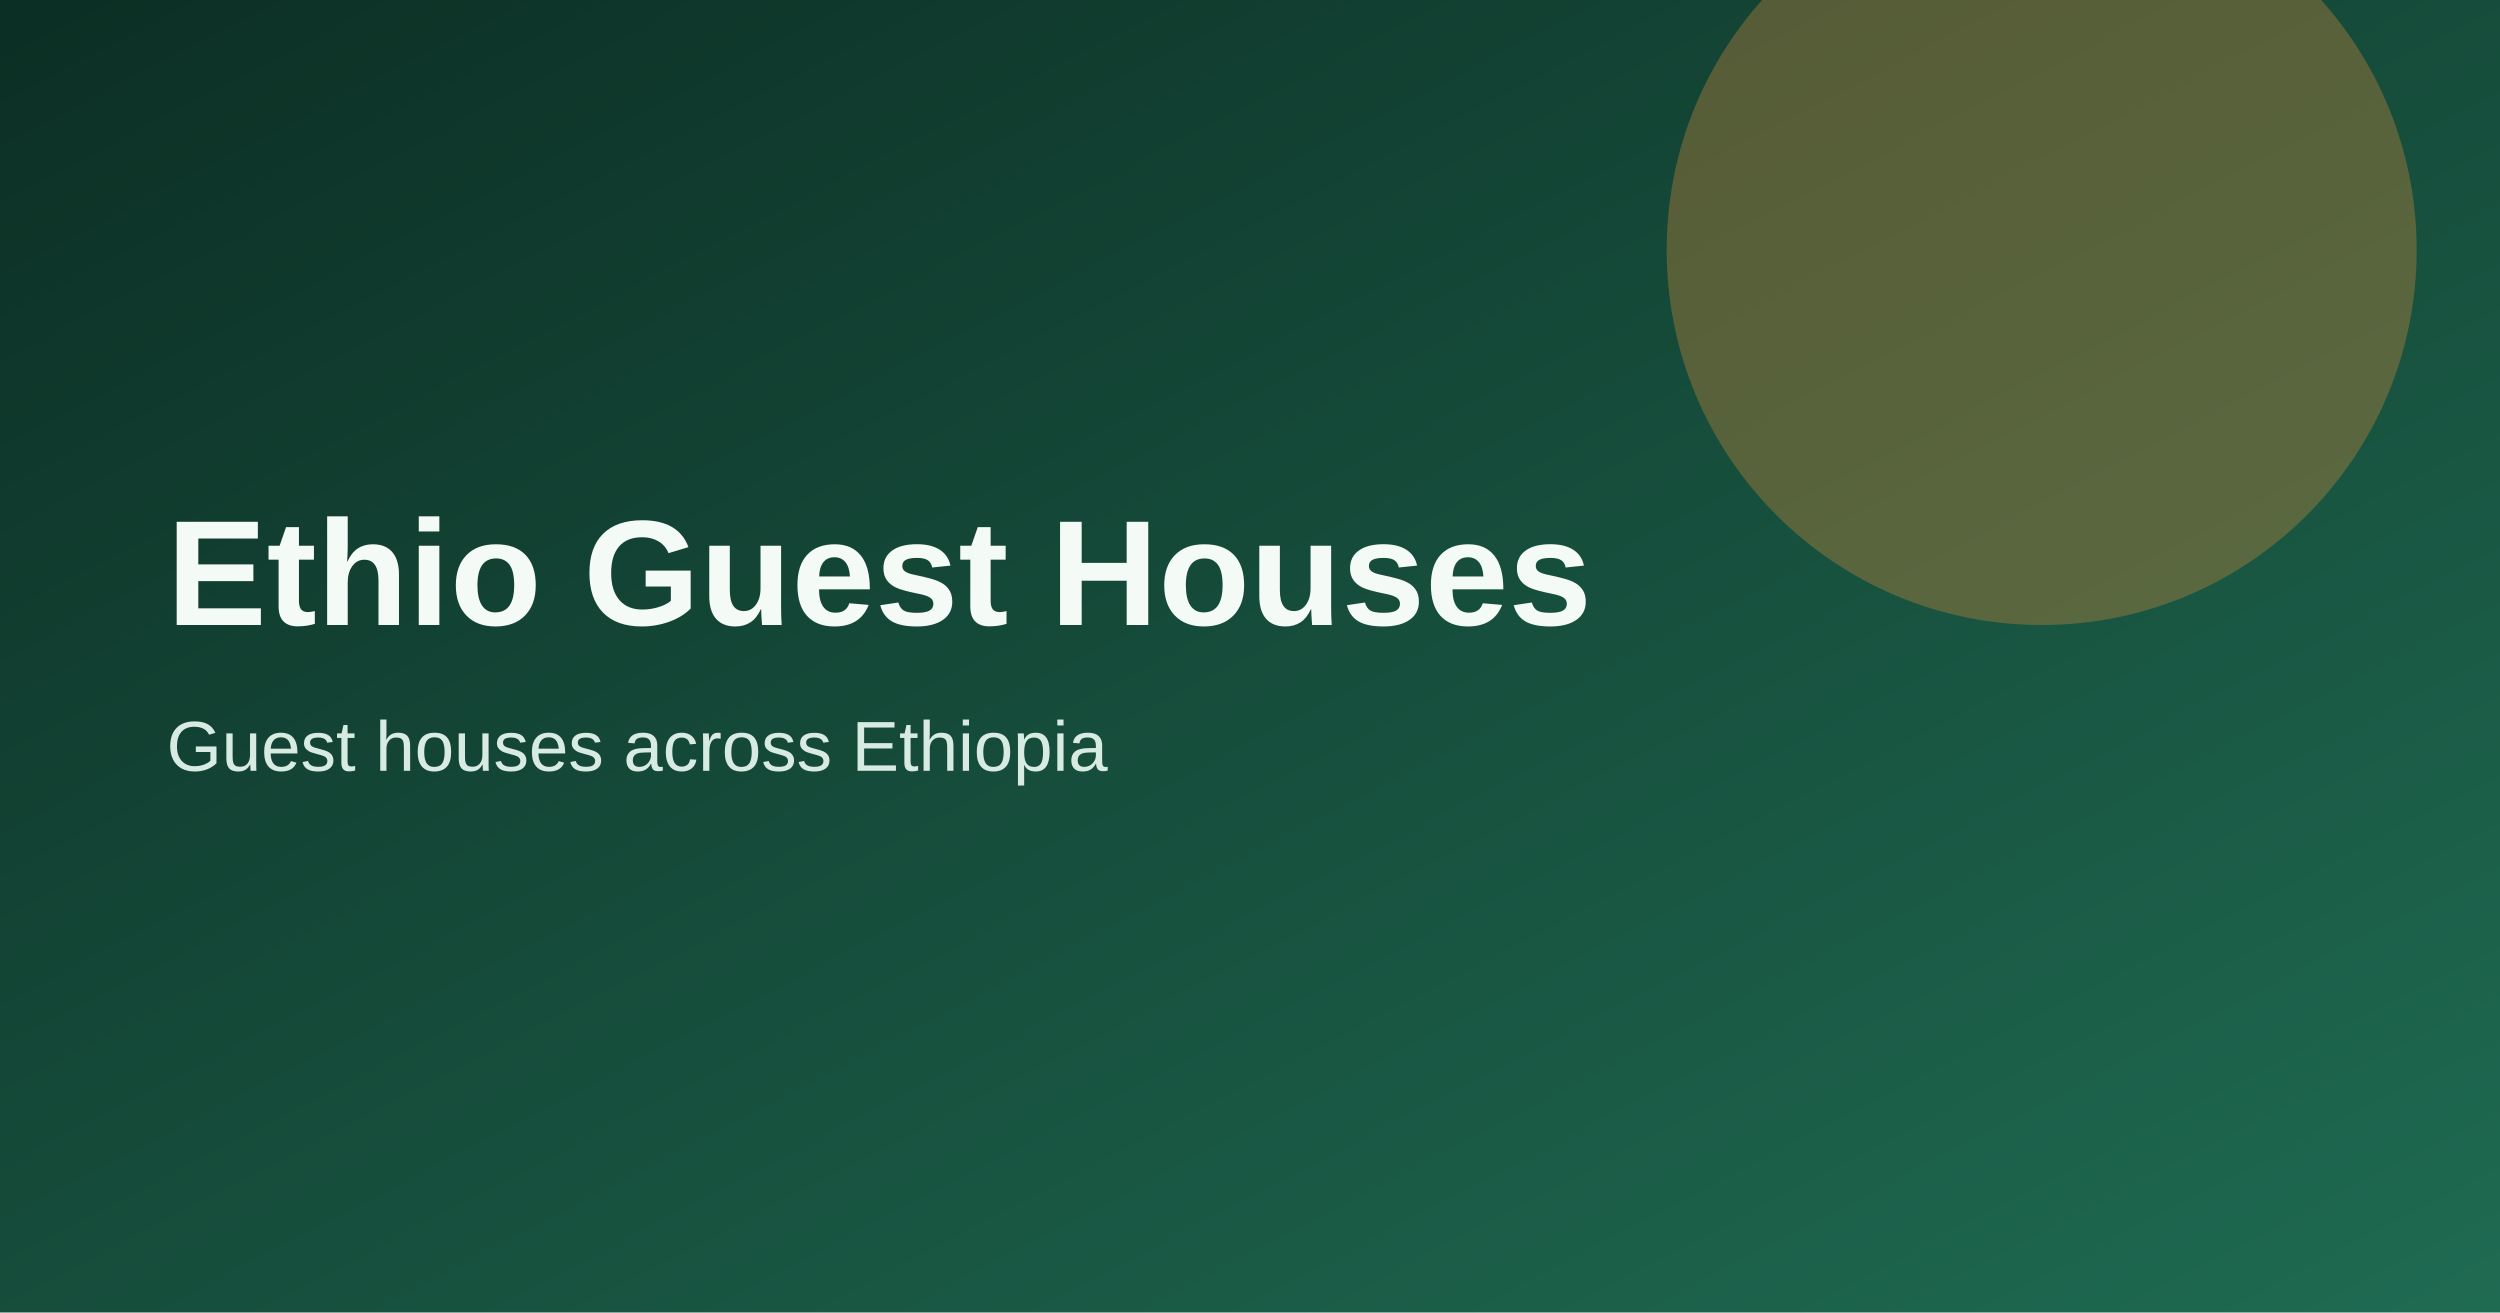
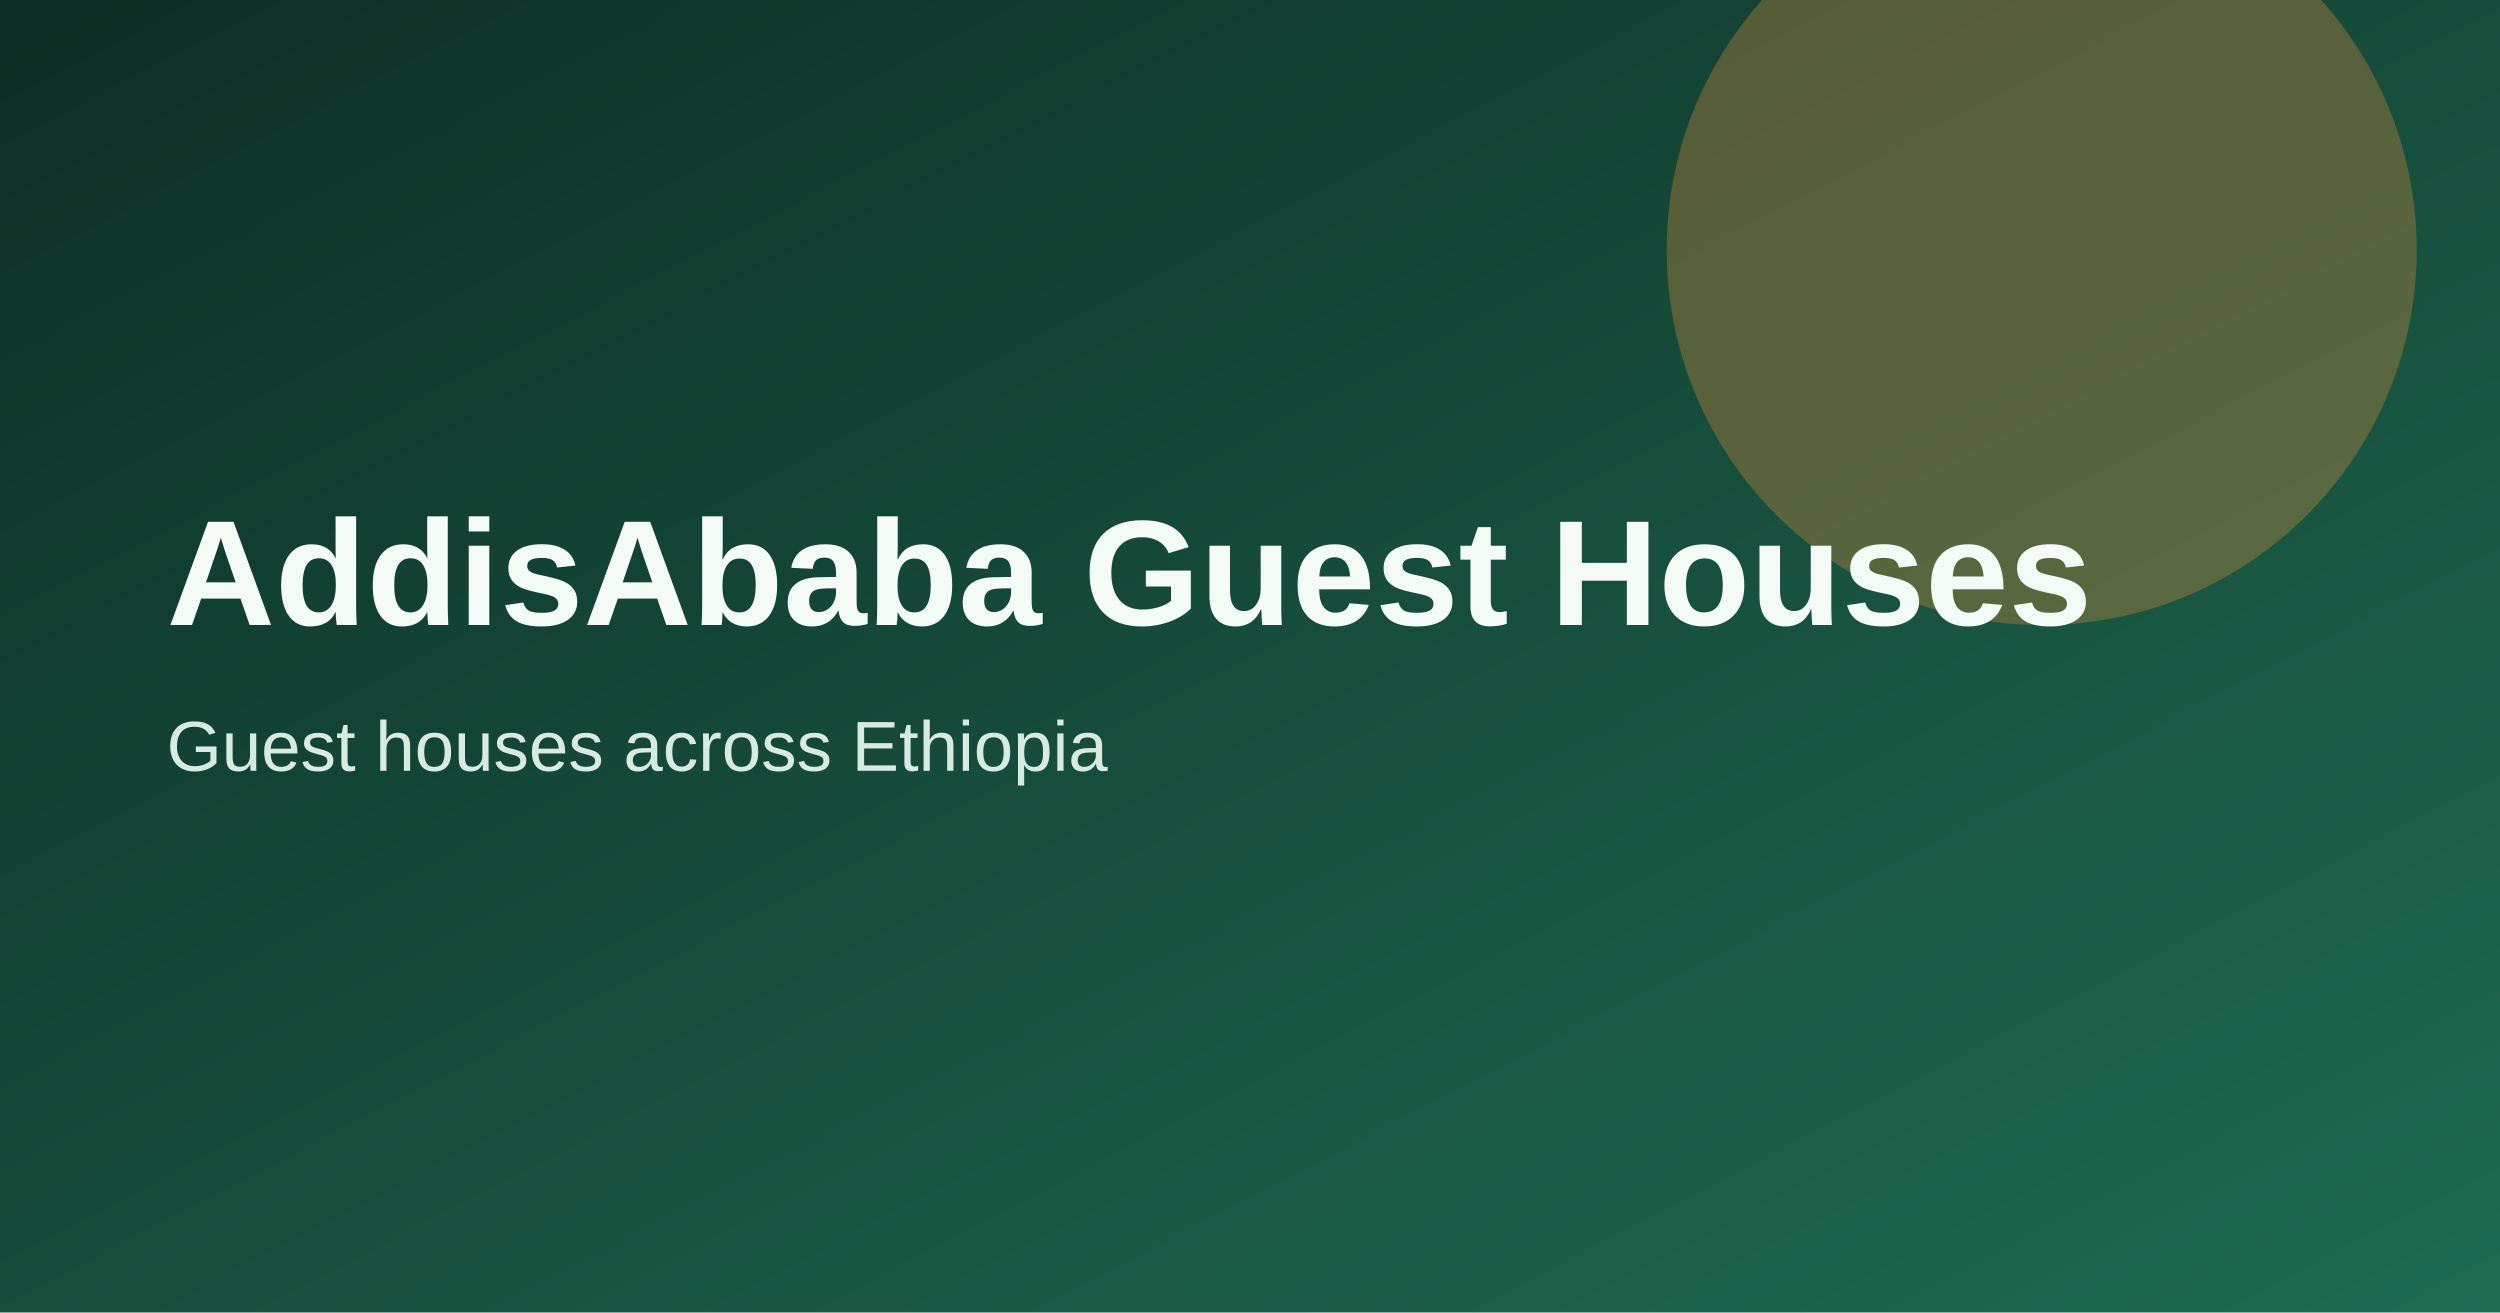
<svg xmlns="http://www.w3.org/2000/svg" width="1200" height="630" viewBox="0 0 1200 630">
  <defs>
    <linearGradient id="g" x1="0" y1="0" x2="1" y2="1">
      <stop offset="0%" stop-color="#0c2e24" />
      <stop offset="100%" stop-color="#1f6b52" />
    </linearGradient>
  </defs>
  <rect width="1200" height="630" fill="url(#g)" />
  <circle cx="980" cy="120" r="180" fill="#d4893a" opacity="0.35" />
-   <text x="80" y="300" fill="#f4faf6" font-family="Arial, sans-serif" font-size="72" font-weight="700">Ethio Guest Houses</text>
+   <text x="80" y="300" fill="#f4faf6" font-family="Arial, sans-serif" font-size="72" font-weight="700">AddisAbaba Guest Houses</text>
  <text x="80" y="370" fill="#d8ebe2" font-family="Arial, sans-serif" font-size="34">Guest houses across Ethiopia</text>
</svg>
